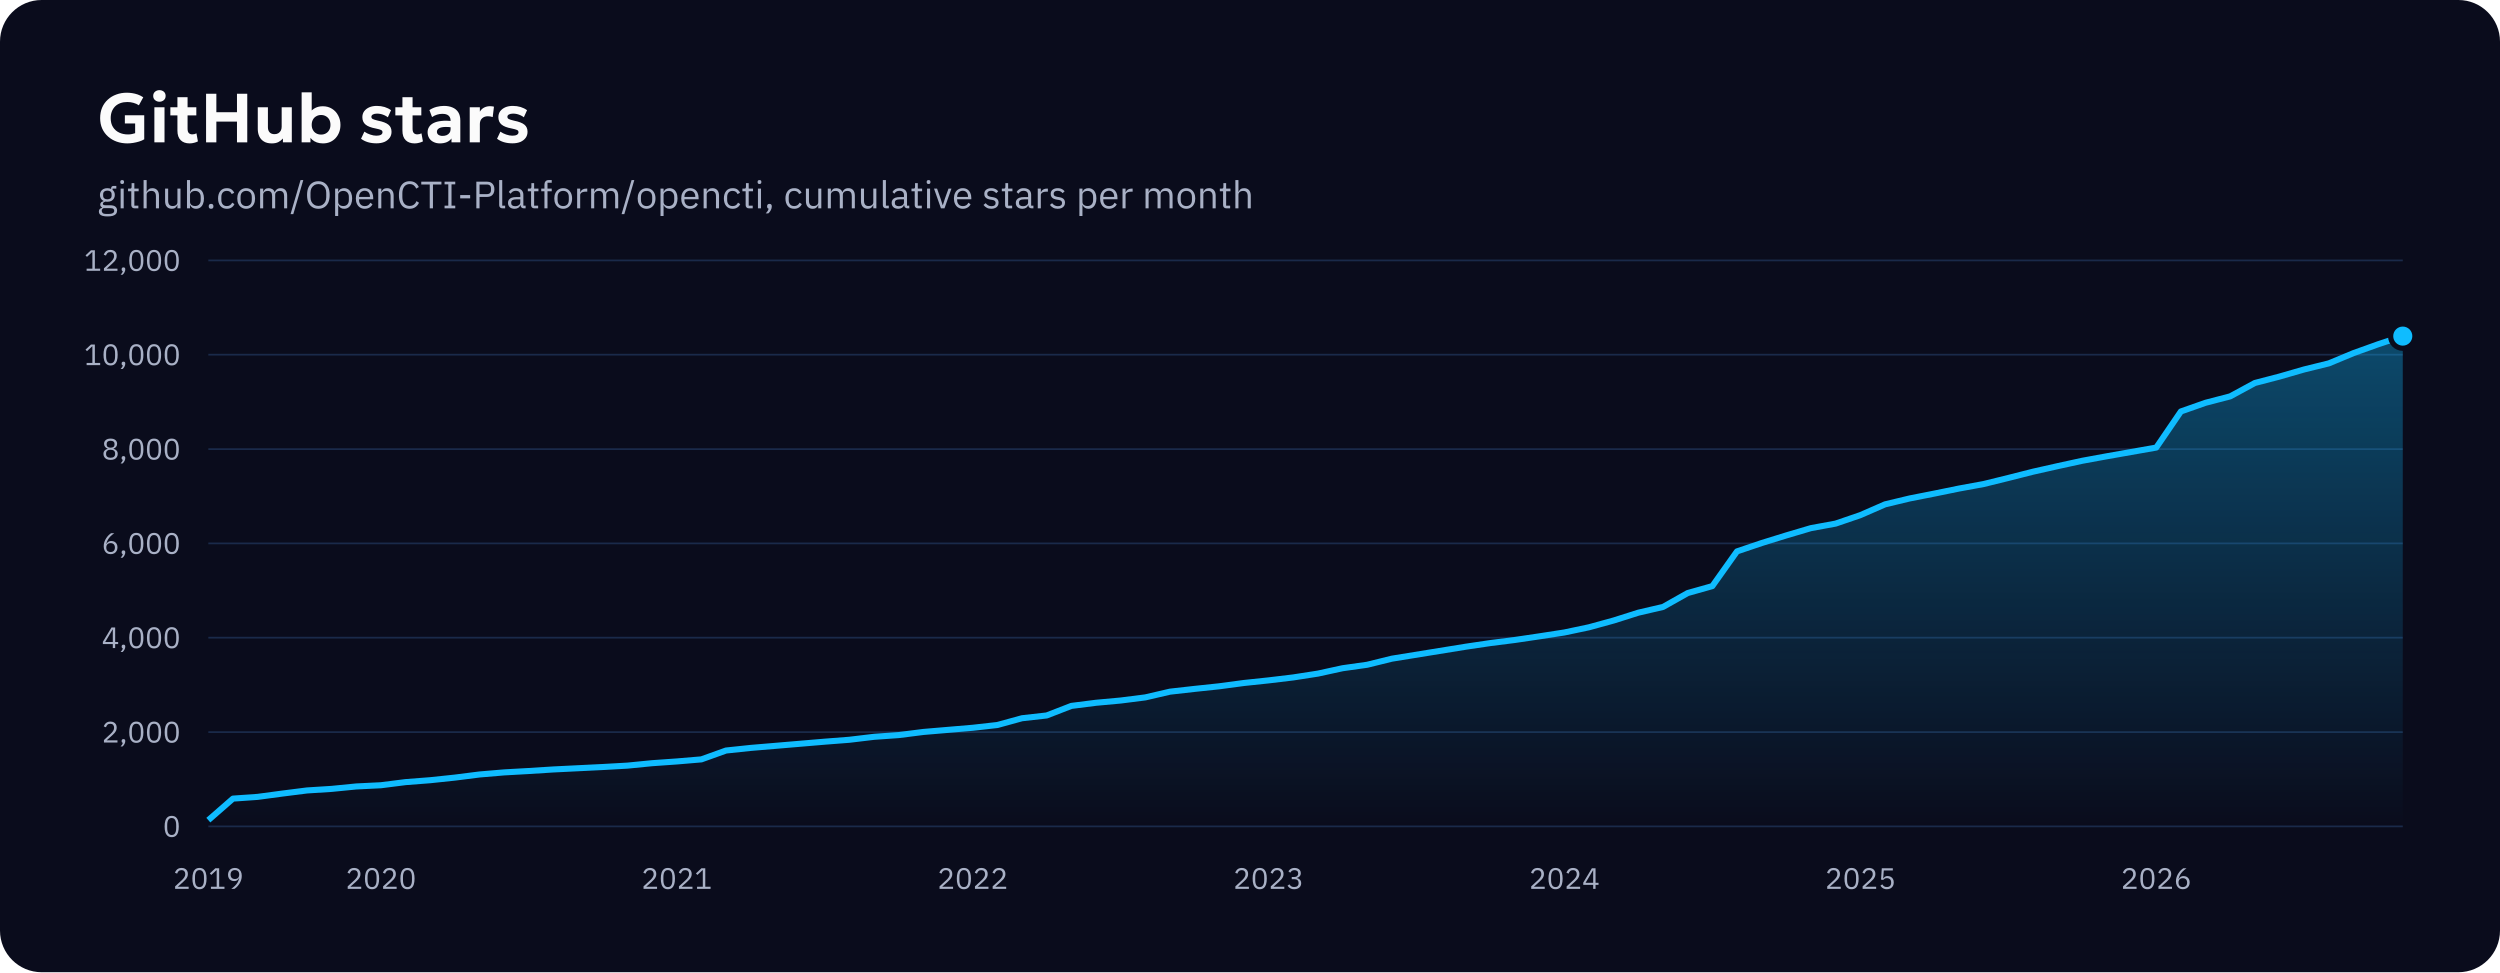
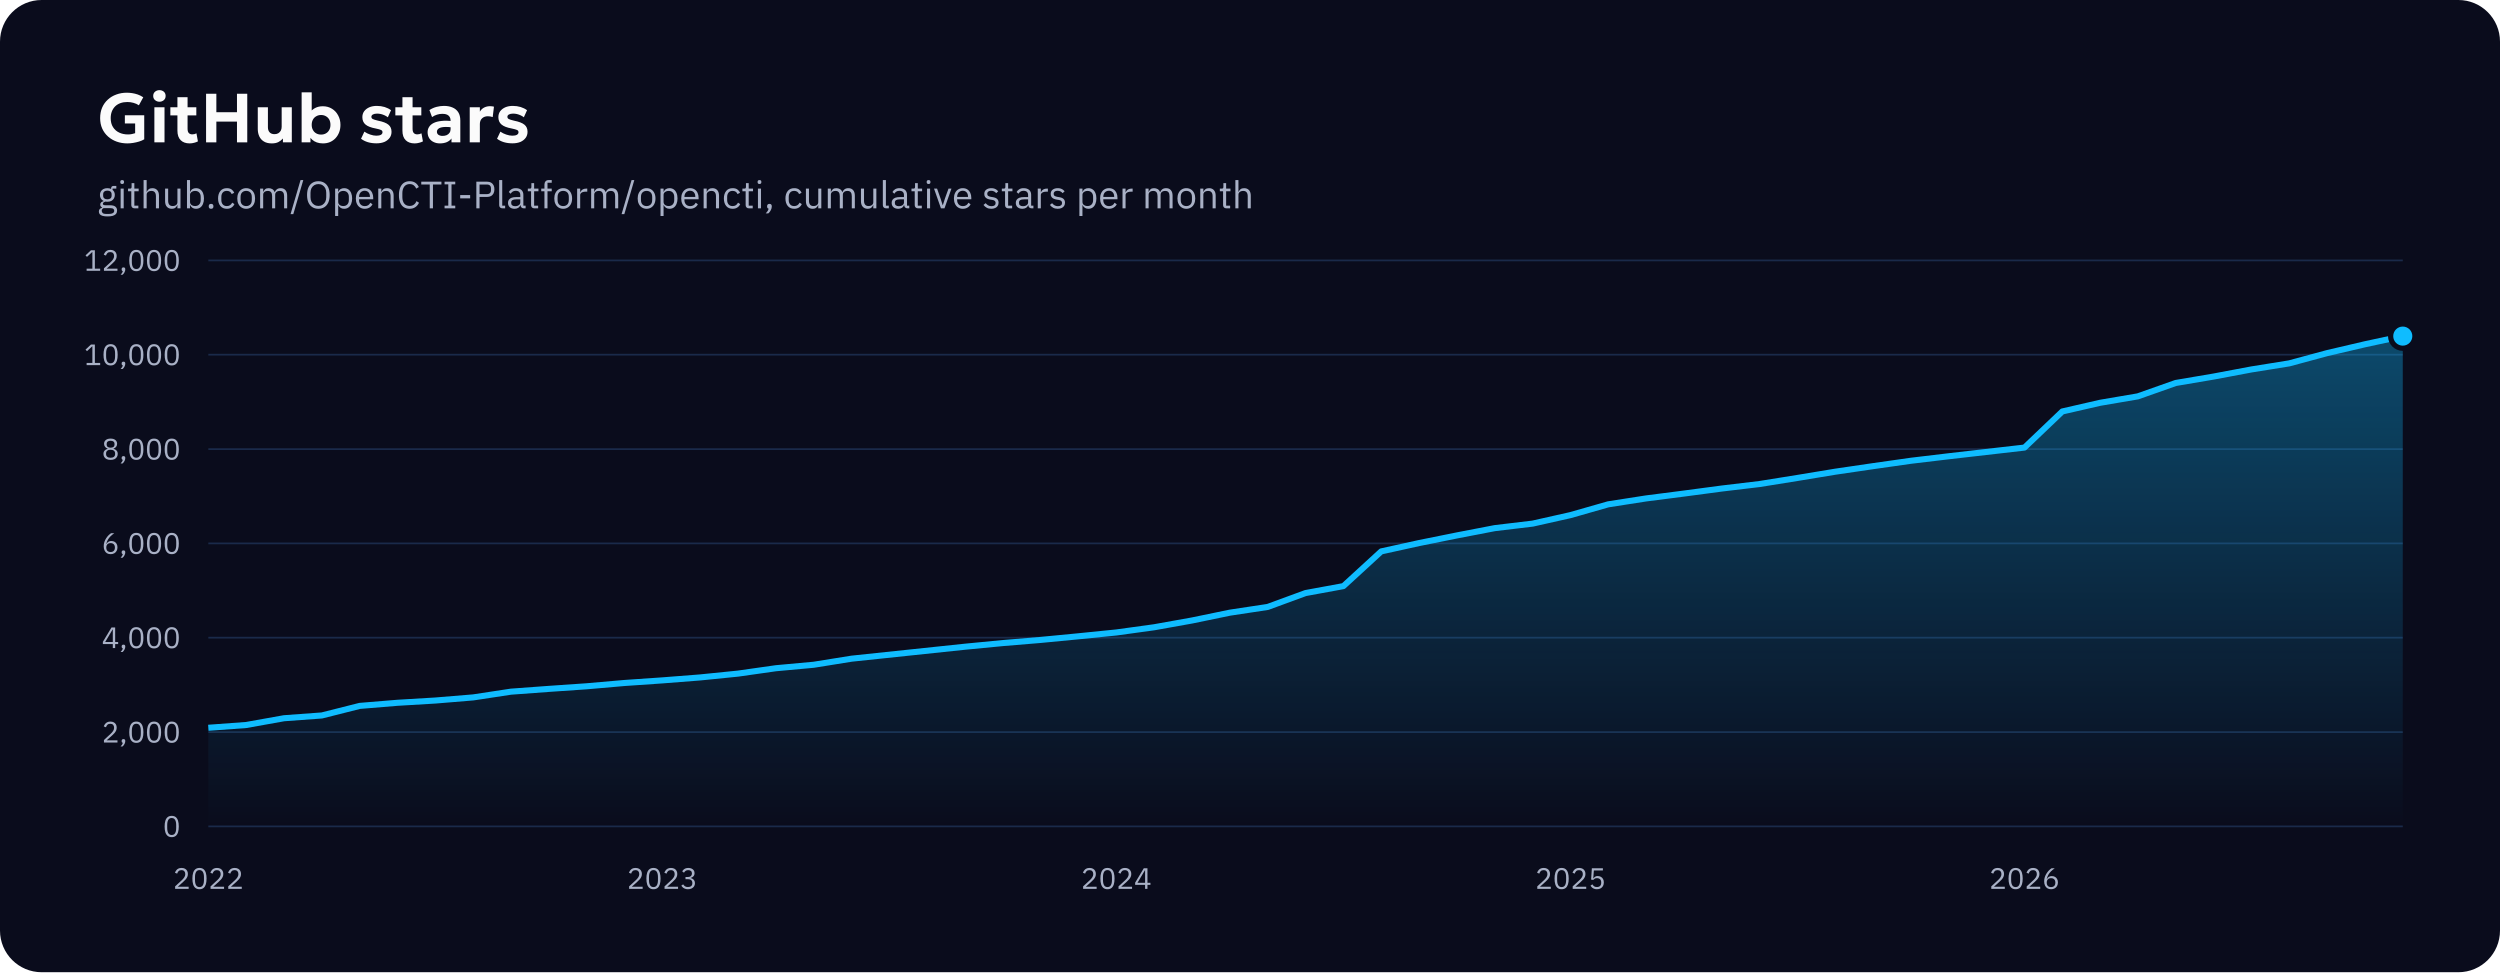
<svg xmlns="http://www.w3.org/2000/svg" width="1440" height="560" viewBox="0 0 1440 560" role="img" aria-label="opencti GitHub stars">
  <defs>
    <marker id="arr" viewBox="0 0 10 10" refX="8" refY="5" markerUnits="userSpaceOnUse" markerWidth="13" markerHeight="13" orient="auto-start-reverse">
      <path d="M0 1L10 5L0 9z" fill="#0FBCFF" />
    </marker>
    <marker id="arrm" viewBox="0 0 10 10" refX="8" refY="5" markerUnits="userSpaceOnUse" markerWidth="13" markerHeight="13" orient="auto-start-reverse">
      <path d="M0 1L10 5L0 9z" fill="#A9B1C6" />
    </marker>
    <path id="gh600-G" d="M435 15Q353 15 282 -10Q211 -35 157 -83Q103 -130 72 -198Q42 -265 42 -349Q42 -433 71 -501Q100 -568 153 -616Q205 -664 275 -689Q345 -715 426 -715Q463 -715 503 -709Q543 -703 584 -689Q624 -675 663 -649L600 -534Q564 -558 522 -569Q480 -581 434 -581Q379 -581 334 -565Q290 -549 259 -519Q228 -488 211 -446Q194 -403 194 -349Q194 -272 227 -220Q260 -167 316 -141Q372 -114 444 -114Q474 -114 501 -120Q528 -125 546 -132V-272H398V-390H677V-44Q646 -25 604 -12Q561 1 517 8Q472 15 435 15Z" />
    <path id="gh600-i" d="M71 0V-505H217V0ZM144 -585Q108 -585 81 -608Q54 -630 54 -669Q54 -707 81 -730Q108 -752 144 -752Q180 -752 207 -730Q233 -707 233 -669Q233 -630 207 -608Q180 -585 144 -585Z" />
    <path id="gh600-t" d="M290 15Q209 15 162 -31Q115 -77 115 -169V-650H261V-505H387V-388H261V-196Q261 -151 280 -133Q298 -115 329 -115Q346 -115 361 -119Q376 -123 389 -130L410 -14Q387 -2 356 6Q324 15 290 15ZM13 -388V-505H130V-388Z" />
    <path id="gh600-H" d="M85 0V-700H233V-434H530V-700H678V0H530V-299H233V0Z" />
    <path id="gh600-u" d="M268 15Q199 15 155 -12Q110 -39 88 -86Q66 -133 66 -193V-505H212V-216Q212 -171 237 -144Q262 -118 308 -118Q338 -118 361 -131Q384 -145 397 -168Q410 -192 410 -224V-505H556V0H428V-56Q402 -25 364 -5Q326 15 268 15Z" />
    <path id="gh600-b" d="M378 15Q330 15 290 1Q251 -13 222 -39Q194 -64 178 -98L198 -130V0H71V-720H216V-390L184 -423Q218 -470 266 -495Q314 -520 376 -520Q450 -520 508 -484Q565 -449 597 -388Q630 -328 630 -252Q630 -193 611 -144Q592 -95 558 -59Q525 -24 479 -4Q433 15 378 15ZM351 -112Q390 -112 420 -129Q451 -146 468 -178Q486 -209 486 -252Q486 -296 469 -328Q451 -359 421 -376Q390 -394 351 -394Q312 -394 282 -376Q251 -359 234 -328Q216 -296 216 -252Q216 -209 234 -178Q251 -146 282 -129Q312 -112 351 -112Z" />
    <path id="gh600-s" d="M254 14Q186 14 129 -3Q72 -21 32 -52L80 -154Q119 -127 165 -112Q211 -96 253 -96Q295 -96 318 -109Q341 -122 341 -146Q341 -168 321 -178Q300 -188 242 -200Q142 -218 96 -257Q51 -295 51 -363Q51 -412 77 -448Q104 -484 151 -505Q198 -525 259 -525Q319 -525 372 -509Q425 -492 464 -463L418 -361Q398 -377 372 -389Q346 -401 318 -408Q290 -414 263 -414Q226 -414 204 -402Q181 -390 181 -368Q181 -346 201 -336Q222 -325 278 -312Q383 -291 427 -254Q471 -218 471 -152Q471 -102 444 -65Q416 -27 368 -6Q319 14 254 14Z" />
    <path id="gh600-a" d="M212 15Q161 15 121 -5Q81 -24 58 -60Q35 -97 35 -147Q35 -190 57 -223Q78 -257 122 -279Q166 -301 233 -308Q300 -316 391 -307L393 -214Q339 -223 297 -222Q255 -222 227 -214Q198 -206 184 -191Q169 -176 169 -154Q169 -124 191 -109Q214 -93 251 -93Q284 -93 310 -104Q336 -116 351 -138Q366 -160 366 -191V-313Q366 -342 354 -364Q342 -386 316 -399Q290 -411 248 -411Q209 -411 170 -399Q132 -387 99 -364L61 -465Q110 -497 164 -511Q219 -525 270 -525Q342 -525 394 -502Q447 -480 477 -433Q506 -387 506 -314V0H379V-56Q354 -22 311 -3Q267 15 212 15Z" />
    <path id="gh600-r" d="M71 0V-505H217V-442Q242 -484 280 -502Q319 -521 364 -521Q380 -521 394 -519Q407 -517 420 -514L402 -364Q386 -370 368 -373Q350 -376 332 -376Q282 -376 250 -347Q217 -317 217 -263V0Z" />
    <path id="gb400-g" d="M520 57Q520 110 492 144Q464 179 408 196Q353 212 270 212Q190 212 140 197Q89 182 66 154Q43 125 43 85Q43 43 65 19Q87 -5 125 -15V-26Q103 -37 91 -54Q79 -72 79 -98Q79 -137 104 -158Q129 -178 168 -188V-192Q122 -214 96 -255Q71 -296 71 -350Q71 -403 95 -443Q119 -483 163 -506Q207 -528 265 -528Q293 -528 318 -523Q342 -518 363 -508V-517Q363 -547 377 -566Q391 -586 423 -586H500V-516H402V-483Q430 -459 446 -425Q461 -391 461 -350Q461 -298 437 -258Q413 -217 369 -194Q325 -172 266 -172Q253 -172 240 -174Q227 -175 216 -177Q191 -170 170 -156Q148 -143 148 -119Q148 -96 170 -88Q192 -80 227 -80H337Q433 -80 476 -44Q520 -7 520 57ZM445 63Q445 32 422 14Q398 -5 338 -5H166Q141 6 130 24Q118 41 118 65Q118 99 144 123Q169 147 230 147H304Q371 147 408 126Q445 105 445 63ZM266 -236Q317 -236 347 -260Q377 -285 377 -336V-364Q377 -415 347 -440Q317 -464 266 -464Q215 -464 185 -440Q155 -415 155 -364V-336Q155 -285 185 -260Q215 -236 266 -236Z" />
    <path id="gb400-i" d="M125 -637Q100 -637 88 -650Q76 -662 76 -682V-695Q76 -715 88 -728Q100 -740 125 -740Q151 -740 162 -728Q174 -715 174 -695V-682Q174 -662 162 -650Q151 -637 125 -637ZM85 0V-516H165V0Z" />
    <path id="gb400-t" d="M299 0H199Q158 0 136 -24Q114 -48 114 -85V-446H29V-516H77Q103 -516 112 -526Q122 -537 122 -563V-659H194V-516H307V-446H194V-70H299Z" />
    <path id="gb400-h" d="M85 0V-740H165V-432H169Q188 -476 222 -502Q257 -528 315 -528Q395 -528 442 -476Q488 -425 488 -331V0H408V-317Q408 -386 378 -421Q349 -456 291 -456Q259 -456 230 -446Q201 -435 183 -413Q165 -391 165 -358V0Z" />
    <path id="gb400-u" d="M403 0V-84H399Q384 -47 352 -18Q319 12 254 12Q175 12 128 -40Q80 -91 80 -185V-516H160V-199Q160 -130 190 -95Q220 -60 278 -60Q310 -60 338 -70Q367 -81 385 -103Q403 -125 403 -159V-516H483V0Z" />
    <path id="gb400-b" d="M85 0V-740H165V-432H169Q189 -481 228 -504Q267 -528 320 -528Q385 -528 432 -495Q479 -462 504 -402Q530 -341 530 -258Q530 -176 504 -115Q479 -54 432 -21Q385 12 320 12Q267 12 230 -12Q192 -36 169 -84H165V0ZM298 -60Q366 -60 405 -102Q444 -145 444 -214V-302Q444 -371 405 -414Q366 -456 298 -456Q262 -456 232 -443Q201 -430 183 -408Q165 -386 165 -357V-165Q165 -132 183 -108Q201 -85 232 -72Q262 -60 298 -60Z" />
    <path id="gb400-period" d="M136 12Q105 12 90 -4Q75 -21 75 -46V-59Q75 -85 90 -101Q105 -117 136 -117Q168 -117 182 -101Q197 -85 197 -59V-46Q197 -21 182 -4Q168 12 136 12Z" />
    <path id="gb400-c" d="M277 12Q168 12 108 -61Q47 -134 47 -258Q47 -382 108 -455Q168 -528 277 -528Q354 -528 401 -494Q448 -460 470 -407L403 -373Q389 -413 356 -435Q324 -457 277 -457Q206 -457 170 -414Q133 -370 133 -302V-214Q133 -147 170 -103Q206 -59 277 -59Q326 -59 361 -82Q396 -105 417 -149L475 -110Q450 -55 400 -22Q351 12 277 12Z" />
    <path id="gb400-o" d="M280 12Q211 12 158 -22Q106 -55 76 -116Q47 -176 47 -258Q47 -340 76 -400Q106 -461 158 -494Q211 -528 280 -528Q349 -528 402 -494Q454 -461 484 -400Q513 -340 513 -258Q513 -176 484 -116Q454 -55 402 -22Q349 12 280 12ZM280 -59Q345 -59 386 -99Q427 -139 427 -221V-295Q427 -377 386 -417Q345 -457 280 -457Q216 -457 174 -417Q133 -377 133 -295V-221Q133 -139 174 -99Q216 -59 280 -59Z" />
    <path id="gb400-m" d="M165 0H85V-516H165V-432H169Q186 -472 217 -500Q248 -528 308 -528Q359 -528 402 -504Q445 -479 466 -423H468Q482 -465 520 -496Q559 -528 625 -528Q704 -528 748 -476Q793 -425 793 -331V0H713V-317Q713 -385 686 -420Q659 -456 600 -456Q569 -456 541 -446Q513 -435 496 -413Q479 -391 479 -358V0H399V-317Q399 -386 372 -421Q345 -456 288 -456Q257 -456 228 -446Q200 -435 182 -413Q165 -391 165 -358Z" />
    <path id="gb400-slash" d="M81 151H9L270 -740H342Z" />
    <path id="gb400-O" d="M354 12Q264 12 198 -30Q131 -71 94 -152Q58 -232 58 -349Q58 -466 94 -546Q131 -627 198 -668Q264 -710 354 -710Q444 -710 510 -668Q577 -627 614 -546Q650 -466 650 -349Q650 -232 614 -152Q577 -71 510 -30Q444 12 354 12ZM354 -63Q415 -63 461 -92Q507 -120 534 -171Q560 -222 560 -291V-407Q560 -476 534 -528Q507 -579 461 -607Q415 -635 354 -635Q294 -635 248 -607Q201 -579 174 -528Q148 -476 148 -407V-291Q148 -222 174 -171Q201 -120 248 -92Q294 -63 354 -63Z" />
    <path id="gb400-p" d="M85 200V-516H165V-432H169Q189 -481 228 -504Q267 -528 320 -528Q385 -528 432 -495Q479 -462 504 -402Q530 -341 530 -258Q530 -176 504 -115Q479 -54 432 -21Q385 12 320 12Q267 12 230 -12Q192 -36 169 -84H165V200ZM298 -60Q366 -60 405 -102Q444 -145 444 -214V-302Q444 -371 405 -414Q366 -456 298 -456Q262 -456 232 -443Q201 -430 183 -408Q165 -386 165 -357V-165Q165 -132 183 -108Q201 -85 232 -72Q262 -60 298 -60Z" />
    <path id="gb400-e" d="M279 12Q209 12 157 -22Q105 -55 76 -116Q47 -176 47 -258Q47 -340 76 -400Q105 -461 157 -494Q209 -528 279 -528Q348 -528 398 -496Q448 -463 475 -406Q502 -349 502 -276V-238H131V-214Q131 -147 172 -102Q212 -58 284 -58Q333 -58 370 -81Q406 -104 426 -147L483 -106Q458 -54 405 -21Q352 12 279 12ZM279 -461Q236 -461 202 -441Q169 -421 150 -386Q131 -350 131 -305V-298H416V-309Q416 -355 399 -389Q382 -423 351 -442Q320 -461 279 -461Z" />
    <path id="gb400-n" d="M165 0H85V-516H165V-432H169Q188 -476 222 -502Q257 -528 315 -528Q395 -528 442 -476Q488 -425 488 -331V0H408V-317Q408 -386 378 -421Q349 -456 291 -456Q259 -456 230 -446Q201 -435 183 -413Q165 -391 165 -358Z" />
    <path id="gb400-C" d="M339 12Q251 12 188 -28Q125 -69 92 -148Q58 -228 58 -345Q58 -462 92 -544Q125 -625 188 -668Q251 -710 339 -710Q426 -710 486 -670Q546 -630 579 -557L511 -516Q490 -570 447 -602Q404 -635 339 -635Q249 -635 198 -570Q148 -504 148 -397V-293Q148 -186 198 -124Q249 -63 339 -63Q406 -63 451 -98Q496 -132 517 -189L584 -147Q551 -74 488 -31Q426 12 339 12Z" />
    <path id="gb400-T" d="M550 -624H328V0H244V-624H22V-698H550Z" />
    <path id="gb400-I" d="M340 0H60V-70H158V-628H60V-698H340V-628H242V-70H340Z" />
    <path id="gb400-hyphen" d="M330 -261H69V-347H330Z" />
    <path id="gb400-P" d="M177 0H93V-698H371Q434 -698 478 -674Q521 -649 544 -604Q566 -560 566 -498Q566 -437 544 -392Q521 -347 478 -322Q434 -298 371 -298H177ZM177 -624V-372H371Q404 -372 428 -384Q451 -395 464 -418Q476 -440 476 -472V-524Q476 -556 464 -578Q451 -601 428 -612Q404 -624 371 -624Z" />
    <path id="gb400-l" d="M241 0H170Q129 0 107 -24Q85 -47 85 -83V-740H165V-70H241Z" />
    <path id="gb400-a" d="M505 0H460Q428 0 408 -14Q388 -27 379 -51Q370 -75 370 -106V-113L401 -84H366Q350 -37 310 -12Q271 12 217 12Q135 12 90 -30Q44 -72 44 -144Q44 -193 68 -226Q92 -260 140 -278Q189 -295 264 -295H366V-346Q366 -401 336 -430Q306 -459 244 -459Q198 -459 166 -438Q134 -417 113 -382L65 -427Q86 -468 132 -498Q178 -528 248 -528Q341 -528 394 -482Q446 -436 446 -354V-70H505ZM366 -235H260Q192 -235 160 -215Q128 -195 128 -157V-136Q128 -98 156 -77Q184 -56 230 -56Q270 -56 300 -68Q331 -81 348 -102Q366 -124 366 -150Z" />
    <path id="gb400-f" d="M113 0V-446H29V-516H113V-620Q113 -673 141 -706Q169 -740 226 -740H304V-670H193V-516H304V-446H193V0Z" />
    <path id="gb400-r" d="M165 0H85V-516H165V-421H170Q179 -446 198 -468Q217 -489 247 -502Q277 -516 319 -516H350V-436H303Q260 -436 229 -424Q198 -413 182 -394Q165 -375 165 -350Z" />
    <path id="gb400-comma" d="M136 -117Q168 -117 182 -100Q197 -84 197 -58V-44Q197 -4 173 46Q149 96 106 133H39Q69 101 88 72Q106 44 114 9Q94 4 84 -10Q75 -24 75 -44V-58Q75 -84 90 -100Q105 -117 136 -117Z" />
    <path id="gb400-v" d="M292 0H199L18 -516H98L188 -260L244 -84H249L305 -260L397 -516H474Z" />
    <path id="gb400-s" d="M240 12Q169 12 120 -16Q71 -43 36 -89L93 -135Q123 -98 160 -77Q197 -56 246 -56Q297 -56 326 -78Q354 -100 354 -140Q354 -170 334 -192Q315 -214 264 -221L223 -227Q176 -234 138 -250Q100 -267 78 -298Q57 -328 57 -376Q57 -453 110 -490Q162 -528 241 -528Q283 -528 316 -518Q348 -508 374 -490Q400 -471 421 -445L368 -397Q351 -421 318 -440Q285 -460 235 -460Q186 -460 160 -438Q134 -417 134 -380Q134 -343 160 -326Q185 -308 233 -300L273 -294Q359 -281 395 -244Q431 -208 431 -149Q431 -99 408 -63Q385 -27 342 -8Q299 12 240 12Z" />
    <path id="gb400-zero" d="M300 12Q217 12 164 -31Q110 -74 85 -154Q60 -235 60 -349Q60 -463 85 -544Q110 -625 164 -668Q217 -710 300 -710Q384 -710 437 -668Q490 -625 515 -544Q540 -463 540 -349Q540 -235 515 -154Q490 -74 437 -31Q384 12 300 12ZM300 -61Q355 -61 388 -90Q421 -120 436 -172Q452 -225 452 -292V-406Q452 -474 436 -526Q421 -578 388 -608Q355 -637 300 -637Q246 -637 212 -608Q179 -578 164 -526Q148 -474 148 -406V-292Q148 -225 164 -172Q179 -120 212 -90Q246 -61 300 -61Z" />
    <path id="gb400-two" d="M533 -74V0H75V-86L303 -296Q352 -341 385 -392Q418 -443 418 -493V-505Q418 -563 386 -599Q354 -635 289 -635Q225 -635 192 -601Q158 -567 144 -517L69 -546Q83 -587 110 -624Q136 -662 181 -686Q226 -710 293 -710Q361 -710 409 -684Q457 -658 482 -612Q507 -567 507 -507Q507 -453 488 -408Q468 -363 434 -323Q399 -283 354 -243L166 -74Z" />
    <path id="gb400-four" d="M455 0H375V-137H38V-211L330 -698H455V-207H556V-137H455ZM370 -633 117 -207H375V-633Z" />
    <path id="gb400-six" d="M301 12Q229 12 176 -20Q124 -53 96 -113Q67 -173 67 -256Q67 -334 90 -402Q112 -470 150 -527Q187 -584 230 -628Q274 -671 316 -698H424Q350 -644 296 -592Q243 -539 208 -478Q173 -417 154 -336L159 -334Q176 -363 198 -386Q221 -408 253 -421Q285 -434 327 -434Q387 -434 434 -408Q480 -382 506 -334Q533 -285 533 -219Q533 -151 504 -98Q475 -46 423 -17Q371 12 301 12ZM300 -61Q346 -61 378 -78Q411 -95 428 -128Q446 -161 446 -208V-216Q446 -263 428 -296Q411 -329 378 -346Q346 -363 300 -363Q254 -363 222 -346Q189 -329 172 -296Q154 -263 154 -216V-208Q154 -161 172 -128Q189 -95 222 -78Q254 -61 300 -61Z" />
    <path id="gb400-eight" d="M300 12Q221 12 167 -14Q113 -41 86 -87Q58 -133 58 -190Q58 -261 97 -304Q136 -346 199 -363V-371Q144 -390 112 -432Q79 -475 79 -535Q79 -615 138 -662Q196 -710 300 -710Q404 -710 462 -662Q521 -615 521 -535Q521 -475 488 -432Q456 -390 401 -371V-363Q464 -346 503 -304Q542 -261 542 -190Q542 -133 514 -87Q487 -41 434 -14Q380 12 300 12ZM300 -61Q373 -61 413 -94Q453 -127 453 -186V-207Q453 -266 413 -299Q373 -332 300 -332Q227 -332 187 -299Q147 -266 147 -207V-186Q147 -127 187 -94Q227 -61 300 -61ZM300 -402Q365 -402 400 -430Q434 -459 434 -512V-527Q434 -580 400 -608Q365 -637 300 -637Q235 -637 200 -608Q166 -580 166 -527V-512Q166 -459 200 -430Q235 -402 300 -402Z" />
    <path id="gb400-one" d="M547 0H88V-74H283V-636H276L100 -472L51 -525L236 -698H367V-74H547Z" />
    <path id="gb400-nine" d="M533 -442Q533 -364 510 -296Q488 -228 450 -171Q413 -114 370 -70Q326 -27 284 0H176Q251 -55 304 -107Q357 -159 392 -220Q427 -281 446 -362L441 -364Q425 -336 402 -313Q379 -290 348 -277Q316 -264 273 -264Q213 -264 166 -290Q120 -316 94 -364Q67 -413 67 -479Q67 -548 96 -600Q125 -652 177 -681Q229 -710 299 -710Q372 -710 424 -678Q476 -645 504 -585Q533 -525 533 -442ZM300 -335Q346 -335 378 -352Q411 -369 428 -402Q446 -435 446 -482V-490Q446 -537 428 -570Q411 -603 378 -620Q346 -637 300 -637Q254 -637 222 -620Q189 -603 172 -570Q154 -537 154 -490V-482Q154 -435 172 -402Q189 -369 222 -352Q254 -335 300 -335Z" />
    <path id="gb400-three" d="M185 -402H261Q332 -402 368 -435Q403 -468 403 -518V-525Q403 -580 368 -608Q334 -635 278 -635Q224 -635 190 -612Q156 -588 134 -548L72 -596Q90 -624 117 -650Q144 -676 184 -693Q224 -710 280 -710Q339 -710 387 -690Q435 -669 464 -630Q492 -591 492 -534Q492 -467 453 -426Q414 -385 358 -371V-367Q396 -360 430 -338Q463 -317 484 -280Q505 -244 505 -191Q505 -131 476 -86Q446 -40 392 -14Q339 12 268 12Q208 12 166 -6Q123 -23 94 -50Q64 -77 42 -107L105 -155Q132 -114 168 -88Q203 -63 267 -63Q341 -63 379 -97Q417 -131 417 -192V-200Q417 -262 379 -296Q341 -329 267 -329H185Z" />
    <path id="gb400-five" d="M498 -698V-624H192L172 -358H179Q196 -382 215 -399Q234 -416 260 -426Q286 -435 322 -435Q382 -435 429 -409Q476 -383 503 -335Q530 -287 530 -219Q530 -151 502 -99Q474 -47 422 -18Q369 12 295 12Q237 12 196 -6Q155 -23 126 -50Q98 -77 77 -107L140 -155Q167 -114 200 -88Q232 -63 295 -63Q366 -63 404 -101Q441 -139 441 -208V-218Q441 -287 404 -325Q366 -363 295 -363Q247 -363 220 -346Q192 -328 170 -304L99 -314L124 -698Z" />
  </defs>
  <rect width="1440" height="560" rx="24" fill="#0A0C1C" />
  <defs>
    <linearGradient id="fill-dark" x1="0" y1="0" x2="0" y2="1">
      <stop offset="0" stop-color="#0FBCFF" stop-opacity="0.35" />
      <stop offset="1" stop-color="#0FBCFF" stop-opacity="0" />
    </linearGradient>
  </defs>
  <g fill="#FBFBFB" transform="translate(56 82) scale(0.04)">
    <use href="#gh600-G" x="0" />
    <use href="#gh600-i" x="752" />
    <use href="#gh600-t" x="1040" />
    <use href="#gh600-H" x="1482.5" />
    <use href="#gh600-u" x="2246" />
    <use href="#gh600-b" x="2872.5" />
    <use href="#gh600-s" x="3767" />
    <use href="#gh600-t" x="4280" />
    <use href="#gh600-a" x="4722.5" />
    <use href="#gh600-r" x="5293" />
    <use href="#gh600-s" x="5725.5" />
  </g>
  <g fill="#A9B1C6" transform="translate(56 120) scale(0.022)">
    <use href="#gb400-g" x="0" />
    <use href="#gb400-i" x="528" />
    <use href="#gb400-t" x="778" />
    <use href="#gb400-h" x="1129" />
    <use href="#gb400-u" x="1697" />
    <use href="#gb400-b" x="2265" />
    <use href="#gb400-period" x="2845" />
    <use href="#gb400-c" x="3117" />
    <use href="#gb400-o" x="3620" />
    <use href="#gb400-m" x="4180" />
    <use href="#gb400-slash" x="5053" />
    <use href="#gb400-O" x="5436" />
    <use href="#gb400-p" x="6144" />
    <use href="#gb400-e" x="6724" />
    <use href="#gb400-n" x="7273" />
    <use href="#gb400-C" x="7841" />
    <use href="#gb400-T" x="8462" />
    <use href="#gb400-I" x="9034" />
    <use href="#gb400-hyphen" x="9434" />
    <use href="#gb400-P" x="9833" />
    <use href="#gb400-l" x="10439" />
    <use href="#gb400-a" x="10711" />
    <use href="#gb400-t" x="11245" />
    <use href="#gb400-f" x="11596" />
    <use href="#gb400-o" x="11920" />
    <use href="#gb400-r" x="12480" />
    <use href="#gb400-m" x="12847" />
    <use href="#gb400-slash" x="13720" />
    <use href="#gb400-o" x="14103" />
    <use href="#gb400-p" x="14663" />
    <use href="#gb400-e" x="15243" />
    <use href="#gb400-n" x="15792" />
    <use href="#gb400-c" x="16360" />
    <use href="#gb400-t" x="16863" />
    <use href="#gb400-i" x="17214" />
    <use href="#gb400-comma" x="17464" />
    <use href="#gb400-c" x="17972" />
    <use href="#gb400-u" x="18475" />
    <use href="#gb400-m" x="19043" />
    <use href="#gb400-u" x="19916" />
    <use href="#gb400-l" x="20484" />
    <use href="#gb400-a" x="20756" />
    <use href="#gb400-t" x="21290" />
    <use href="#gb400-i" x="21641" />
    <use href="#gb400-v" x="21891" />
    <use href="#gb400-e" x="22383" />
    <use href="#gb400-s" x="23168" />
    <use href="#gb400-t" x="23655" />
    <use href="#gb400-a" x="24006" />
    <use href="#gb400-r" x="24540" />
    <use href="#gb400-s" x="24907" />
    <use href="#gb400-p" x="25630" />
    <use href="#gb400-e" x="26210" />
    <use href="#gb400-r" x="26759" />
    <use href="#gb400-m" x="27362" />
    <use href="#gb400-o" x="28235" />
    <use href="#gb400-n" x="28795" />
    <use href="#gb400-t" x="29363" />
    <use href="#gb400-h" x="29714" />
  </g>
  <path d="M120 476.0H1384" stroke="#1A2A4A" stroke-width="1" />
  <g fill="#A9B1C6" transform="translate(93.8 482) scale(0.017)">
    <use href="#gb400-zero" x="0" />
  </g>
  <path d="M120 421.7H1384" stroke="#1A2A4A" stroke-width="1" />
  <g fill="#A9B1C6" transform="translate(58.6 427.7) scale(0.017)">
    <use href="#gb400-two" x="0" />
    <use href="#gb400-comma" x="600" />
    <use href="#gb400-zero" x="872" />
    <use href="#gb400-zero" x="1472" />
    <use href="#gb400-zero" x="2072" />
  </g>
  <path d="M120 367.3H1384" stroke="#1A2A4A" stroke-width="1" />
  <g fill="#A9B1C6" transform="translate(58.6 373.3) scale(0.017)">
    <use href="#gb400-four" x="0" />
    <use href="#gb400-comma" x="600" />
    <use href="#gb400-zero" x="872" />
    <use href="#gb400-zero" x="1472" />
    <use href="#gb400-zero" x="2072" />
  </g>
  <path d="M120 313.0H1384" stroke="#1A2A4A" stroke-width="1" />
  <g fill="#A9B1C6" transform="translate(58.6 319) scale(0.017)">
    <use href="#gb400-six" x="0" />
    <use href="#gb400-comma" x="600" />
    <use href="#gb400-zero" x="872" />
    <use href="#gb400-zero" x="1472" />
    <use href="#gb400-zero" x="2072" />
  </g>
  <path d="M120 258.7H1384" stroke="#1A2A4A" stroke-width="1" />
  <g fill="#A9B1C6" transform="translate(58.6 264.7) scale(0.017)">
    <use href="#gb400-eight" x="0" />
    <use href="#gb400-comma" x="600" />
    <use href="#gb400-zero" x="872" />
    <use href="#gb400-zero" x="1472" />
    <use href="#gb400-zero" x="2072" />
  </g>
  <path d="M120 204.3H1384" stroke="#1A2A4A" stroke-width="1" />
  <g fill="#A9B1C6" transform="translate(48.4 210.3) scale(0.017)">
    <use href="#gb400-one" x="0" />
    <use href="#gb400-zero" x="600" />
    <use href="#gb400-comma" x="1200" />
    <use href="#gb400-zero" x="1472" />
    <use href="#gb400-zero" x="2072" />
    <use href="#gb400-zero" x="2672" />
  </g>
  <path d="M120 150.0H1384" stroke="#1A2A4A" stroke-width="1" />
  <g fill="#A9B1C6" transform="translate(48.4 156) scale(0.017)">
    <use href="#gb400-one" x="0" />
    <use href="#gb400-two" x="600" />
    <use href="#gb400-comma" x="1200" />
    <use href="#gb400-zero" x="1472" />
    <use href="#gb400-zero" x="2072" />
    <use href="#gb400-zero" x="2672" />
  </g>
  <g fill="#A9B1C6" transform="translate(99.6 512) scale(0.017)">
    <use href="#gb400-two" x="0" />
    <use href="#gb400-zero" x="600" />
-     <use href="#gb400-one" x="1200" />
-     <use href="#gb400-nine" x="1800" />
-   </g>
-   <g fill="#A9B1C6" transform="translate(199 512) scale(0.017)">
-     <use href="#gb400-two" x="0" />
-     <use href="#gb400-zero" x="600" />
-     <use href="#gb400-two" x="1200" />
-     <use href="#gb400-zero" x="1800" />
-   </g>
-   <g fill="#A9B1C6" transform="translate(369.4 512) scale(0.017)">
-     <use href="#gb400-two" x="0" />
-     <use href="#gb400-zero" x="600" />
-     <use href="#gb400-two" x="1200" />
-     <use href="#gb400-one" x="1800" />
-   </g>
-   <g fill="#A9B1C6" transform="translate(539.9 512) scale(0.017)">
-     <use href="#gb400-two" x="0" />
-     <use href="#gb400-zero" x="600" />
    <use href="#gb400-two" x="1200" />
    <use href="#gb400-two" x="1800" />
  </g>
-   <g fill="#A9B1C6" transform="translate(710.3 512) scale(0.017)">
+   <g fill="#A9B1C6" transform="translate(361.1 512) scale(0.017)">
    <use href="#gb400-two" x="0" />
    <use href="#gb400-zero" x="600" />
    <use href="#gb400-two" x="1200" />
    <use href="#gb400-three" x="1800" />
  </g>
-   <g fill="#A9B1C6" transform="translate(880.7 512) scale(0.017)">
+   <g fill="#A9B1C6" transform="translate(622.6 512) scale(0.017)">
    <use href="#gb400-two" x="0" />
    <use href="#gb400-zero" x="600" />
    <use href="#gb400-two" x="1200" />
    <use href="#gb400-four" x="1800" />
  </g>
-   <g fill="#A9B1C6" transform="translate(1051.2 512) scale(0.017)">
+   <g fill="#A9B1C6" transform="translate(884.2 512) scale(0.017)">
    <use href="#gb400-two" x="0" />
    <use href="#gb400-zero" x="600" />
    <use href="#gb400-two" x="1200" />
    <use href="#gb400-five" x="1800" />
  </g>
-   <g fill="#A9B1C6" transform="translate(1221.6 512) scale(0.017)">
+   <g fill="#A9B1C6" transform="translate(1145.7 512) scale(0.017)">
    <use href="#gb400-two" x="0" />
    <use href="#gb400-zero" x="600" />
    <use href="#gb400-two" x="1200" />
    <use href="#gb400-six" x="1800" />
  </g>
-   <path d="M120.0 472.4L134.2 460.0L148.4 459.0L162.6 457.1L176.8 455.3L191.0 454.4L205.2 453.0L219.4 452.3L233.6 450.5L247.8 449.4L262.0 447.9L276.2 446.1L290.4 444.9L304.6 444.1L318.8 443.2L333.0 442.5L347.2 441.8L361.4 441.0L375.6 439.6L389.8 438.6L404.0 437.4L418.2 432.3L432.4 430.8L446.7 429.6L460.9 428.4L475.1 427.2L489.3 426.1L503.5 424.4L517.7 423.4L531.9 421.6L546.1 420.4L560.3 419.2L574.5 417.6L588.7 413.7L602.9 412.1L617.1 406.6L631.3 404.8L645.5 403.5L659.7 401.7L673.9 398.4L688.1 396.8L702.3 395.3L716.5 393.4L730.7 391.9L744.9 390.2L759.1 388.0L773.3 384.9L787.5 382.9L801.7 379.4L815.9 377.1L830.1 374.8L844.3 372.5L858.5 370.4L872.7 368.6L886.9 366.5L901.1 364.3L915.3 361.3L929.5 357.4L943.7 352.9L957.9 349.6L972.1 341.6L986.3 337.6L1000.5 317.6L1014.7 312.8L1028.9 308.4L1043.1 304.2L1057.3 301.6L1071.6 296.7L1085.8 290.5L1100.0 287.1L1114.2 284.3L1128.4 281.4L1142.6 278.8L1156.8 275.3L1171.0 271.7L1185.2 268.5L1199.4 265.4L1213.6 262.8L1227.8 260.3L1242.0 257.8L1256.2 237.0L1270.4 232.0L1284.6 228.3L1298.8 220.6L1313.0 216.9L1327.2 212.8L1341.4 209.3L1355.6 203.4L1369.8 198.3L1384.0 193.6L1384.0 476L120.0 476Z" fill="url(#fill-dark)" />
-   <path d="M120.0 472.4L134.2 460.0L148.4 459.0L162.6 457.1L176.8 455.3L191.0 454.4L205.2 453.0L219.4 452.3L233.6 450.5L247.8 449.4L262.0 447.9L276.2 446.1L290.4 444.9L304.6 444.1L318.8 443.2L333.0 442.5L347.2 441.8L361.4 441.0L375.6 439.6L389.8 438.6L404.0 437.4L418.2 432.3L432.4 430.8L446.7 429.6L460.9 428.4L475.1 427.2L489.3 426.1L503.5 424.4L517.7 423.4L531.9 421.6L546.1 420.4L560.3 419.2L574.5 417.6L588.7 413.7L602.9 412.1L617.1 406.6L631.3 404.8L645.5 403.5L659.7 401.7L673.9 398.4L688.1 396.8L702.3 395.3L716.5 393.4L730.7 391.9L744.9 390.2L759.1 388.0L773.3 384.9L787.5 382.9L801.7 379.4L815.9 377.1L830.1 374.8L844.3 372.5L858.5 370.4L872.7 368.6L886.9 366.5L901.1 364.3L915.3 361.3L929.5 357.4L943.7 352.9L957.9 349.6L972.1 341.6L986.3 337.6L1000.5 317.6L1014.7 312.8L1028.9 308.4L1043.1 304.2L1057.3 301.6L1071.6 296.7L1085.8 290.5L1100.0 287.1L1114.2 284.3L1128.4 281.4L1142.6 278.8L1156.8 275.3L1171.0 271.7L1185.2 268.5L1199.4 265.4L1213.6 262.8L1227.8 260.3L1242.0 257.8L1256.2 237.0L1270.4 232.0L1284.6 228.3L1298.8 220.6L1313.0 216.9L1327.2 212.8L1341.4 209.3L1355.6 203.4L1369.8 198.3L1384.0 193.6" stroke="#0FBCFF" stroke-width="3.5" fill="none" stroke-linejoin="round" />
+   <path d="M120.0 419.2L141.8 417.6L163.6 413.7L185.4 412.1L207.2 406.6L229.0 404.8L250.8 403.5L272.6 401.7L294.3 398.4L316.1 396.8L337.9 395.3L359.7 393.4L381.5 391.9L403.3 390.2L425.1 388.0L446.9 384.9L468.7 382.9L490.5 379.4L512.3 377.1L534.1 374.8L555.9 372.5L577.7 370.4L599.4 368.6L621.2 366.5L643.0 364.3L664.8 361.3L686.6 357.4L708.4 352.9L730.2 349.6L752.0 341.6L773.8 337.6L795.6 317.6L817.4 312.8L839.2 308.4L861.0 304.2L882.8 301.6L904.6 296.7L926.3 290.5L948.1 287.1L969.9 284.3L991.7 281.4L1013.5 278.8L1035.3 275.3L1057.1 271.7L1078.9 268.5L1100.7 265.4L1122.5 262.8L1144.3 260.3L1166.1 257.8L1187.9 237.0L1209.7 232.0L1231.4 228.3L1253.2 220.6L1275.0 216.9L1296.8 212.8L1318.6 209.3L1340.4 203.4L1362.2 198.3L1384.0 193.6L1384.0 476L120.0 476Z" fill="url(#fill-dark)" />
+   <path d="M120.0 419.2L141.8 417.6L163.6 413.7L185.4 412.1L207.2 406.6L229.0 404.8L250.8 403.5L272.6 401.7L294.3 398.4L316.1 396.8L337.9 395.3L359.7 393.4L381.5 391.9L403.3 390.2L425.1 388.0L446.9 384.9L468.7 382.9L490.5 379.4L512.3 377.1L534.1 374.8L555.9 372.5L577.7 370.4L599.4 368.6L621.2 366.5L643.0 364.3L664.8 361.3L686.6 357.4L708.4 352.9L730.2 349.6L752.0 341.6L773.8 337.6L795.6 317.6L817.4 312.8L839.2 308.4L861.0 304.2L882.8 301.6L904.6 296.7L926.3 290.5L948.1 287.1L969.9 284.3L991.7 281.4L1013.5 278.8L1035.3 275.3L1057.1 271.7L1078.9 268.5L1100.7 265.4L1122.5 262.8L1144.3 260.3L1166.1 257.8L1187.9 237.0L1209.7 232.0L1231.4 228.3L1253.2 220.6L1275.0 216.9L1296.8 212.8L1318.6 209.3L1340.4 203.4L1362.2 198.3L1384.0 193.6" stroke="#0FBCFF" stroke-width="3.5" fill="none" stroke-linejoin="round" />
  <circle cx="1384.0" cy="193.6" r="7" fill="#0FBCFF" stroke="#0A0C1C" stroke-width="3" />
</svg>
